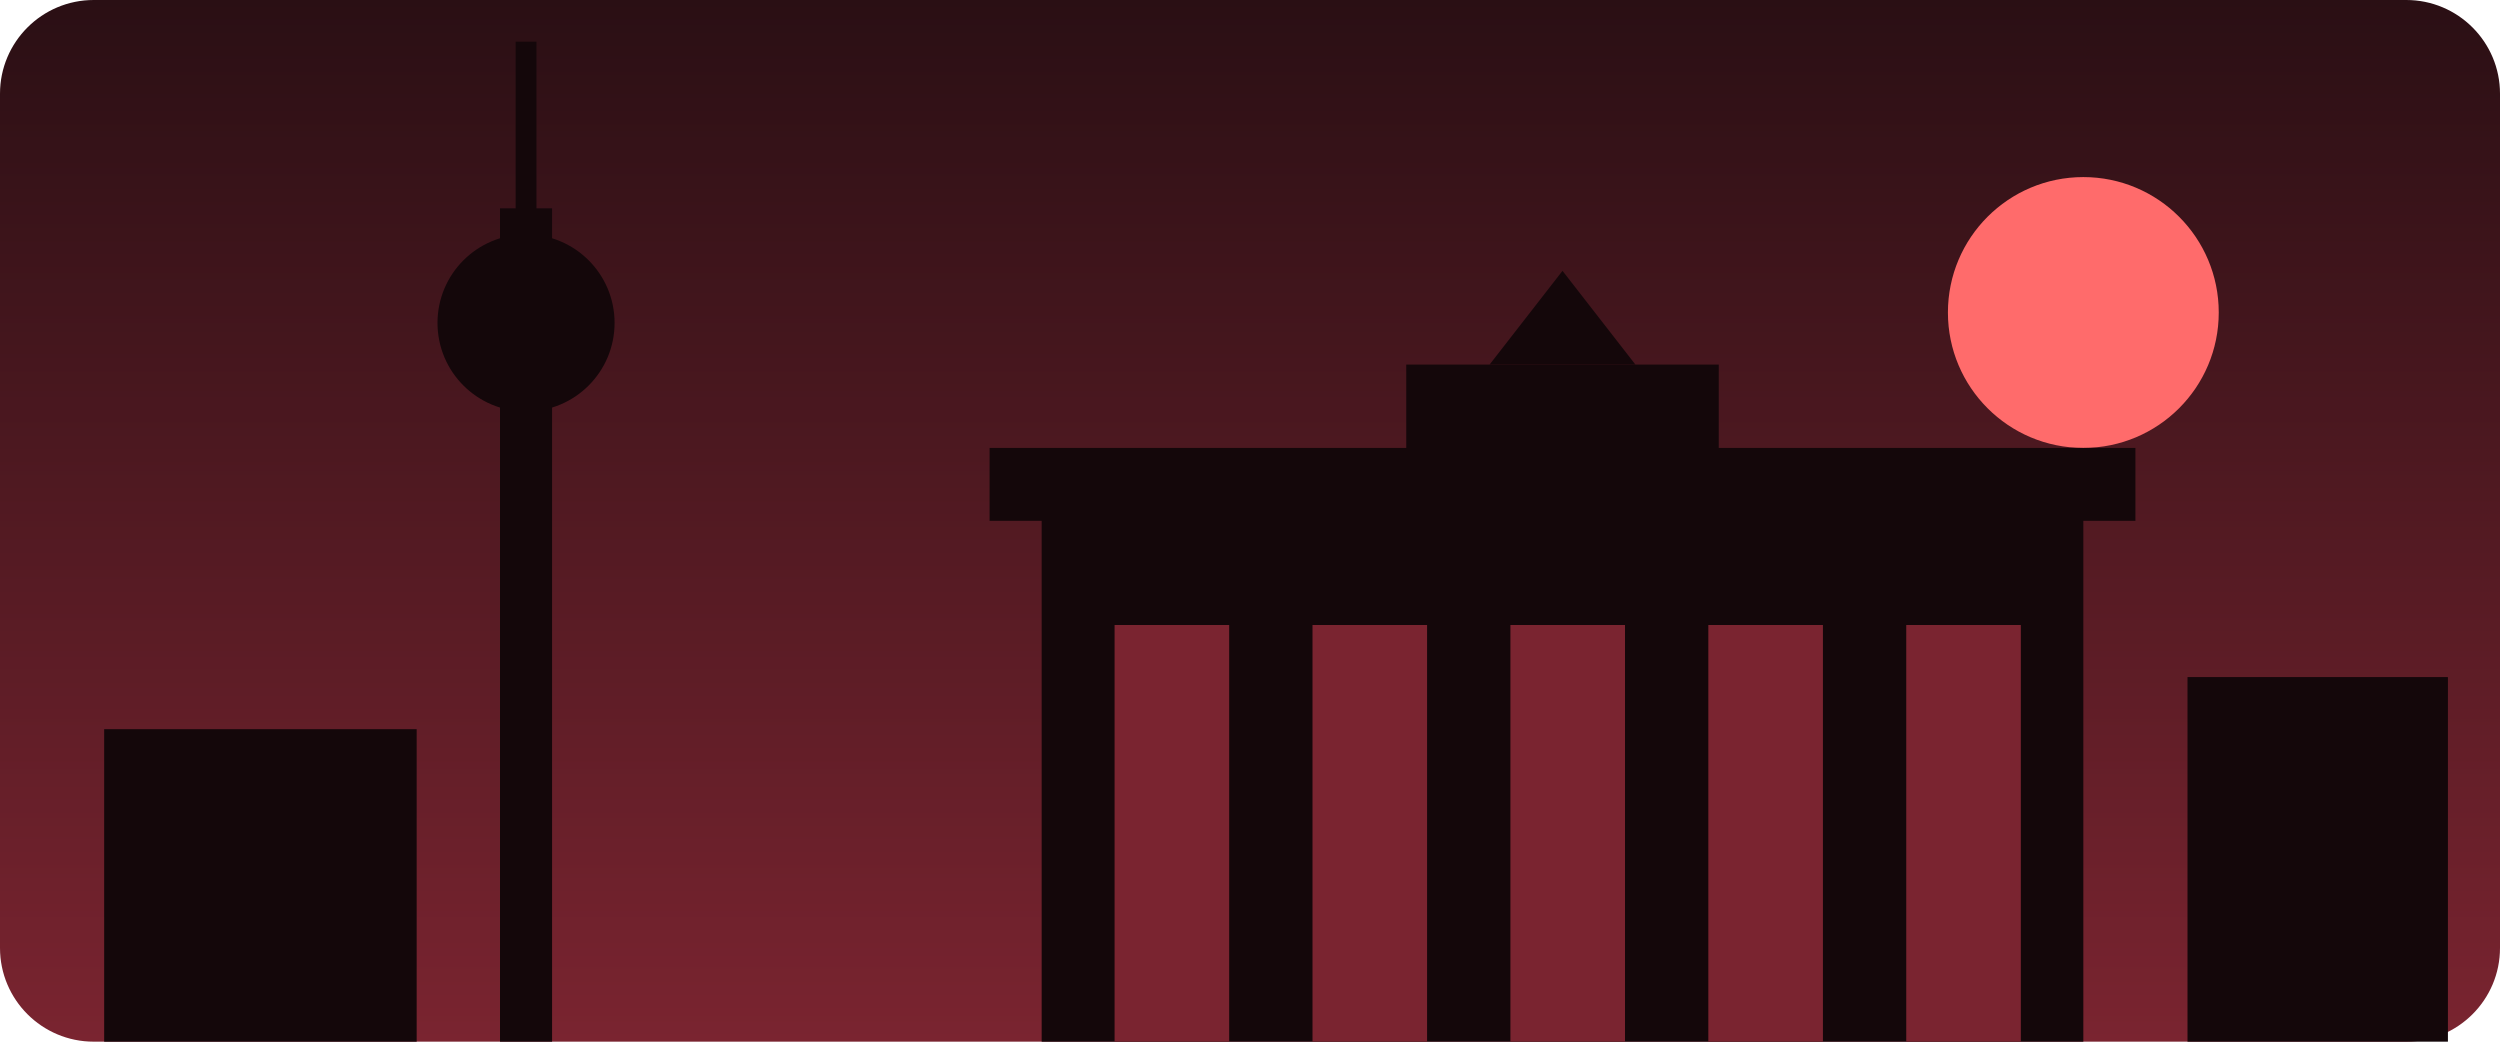
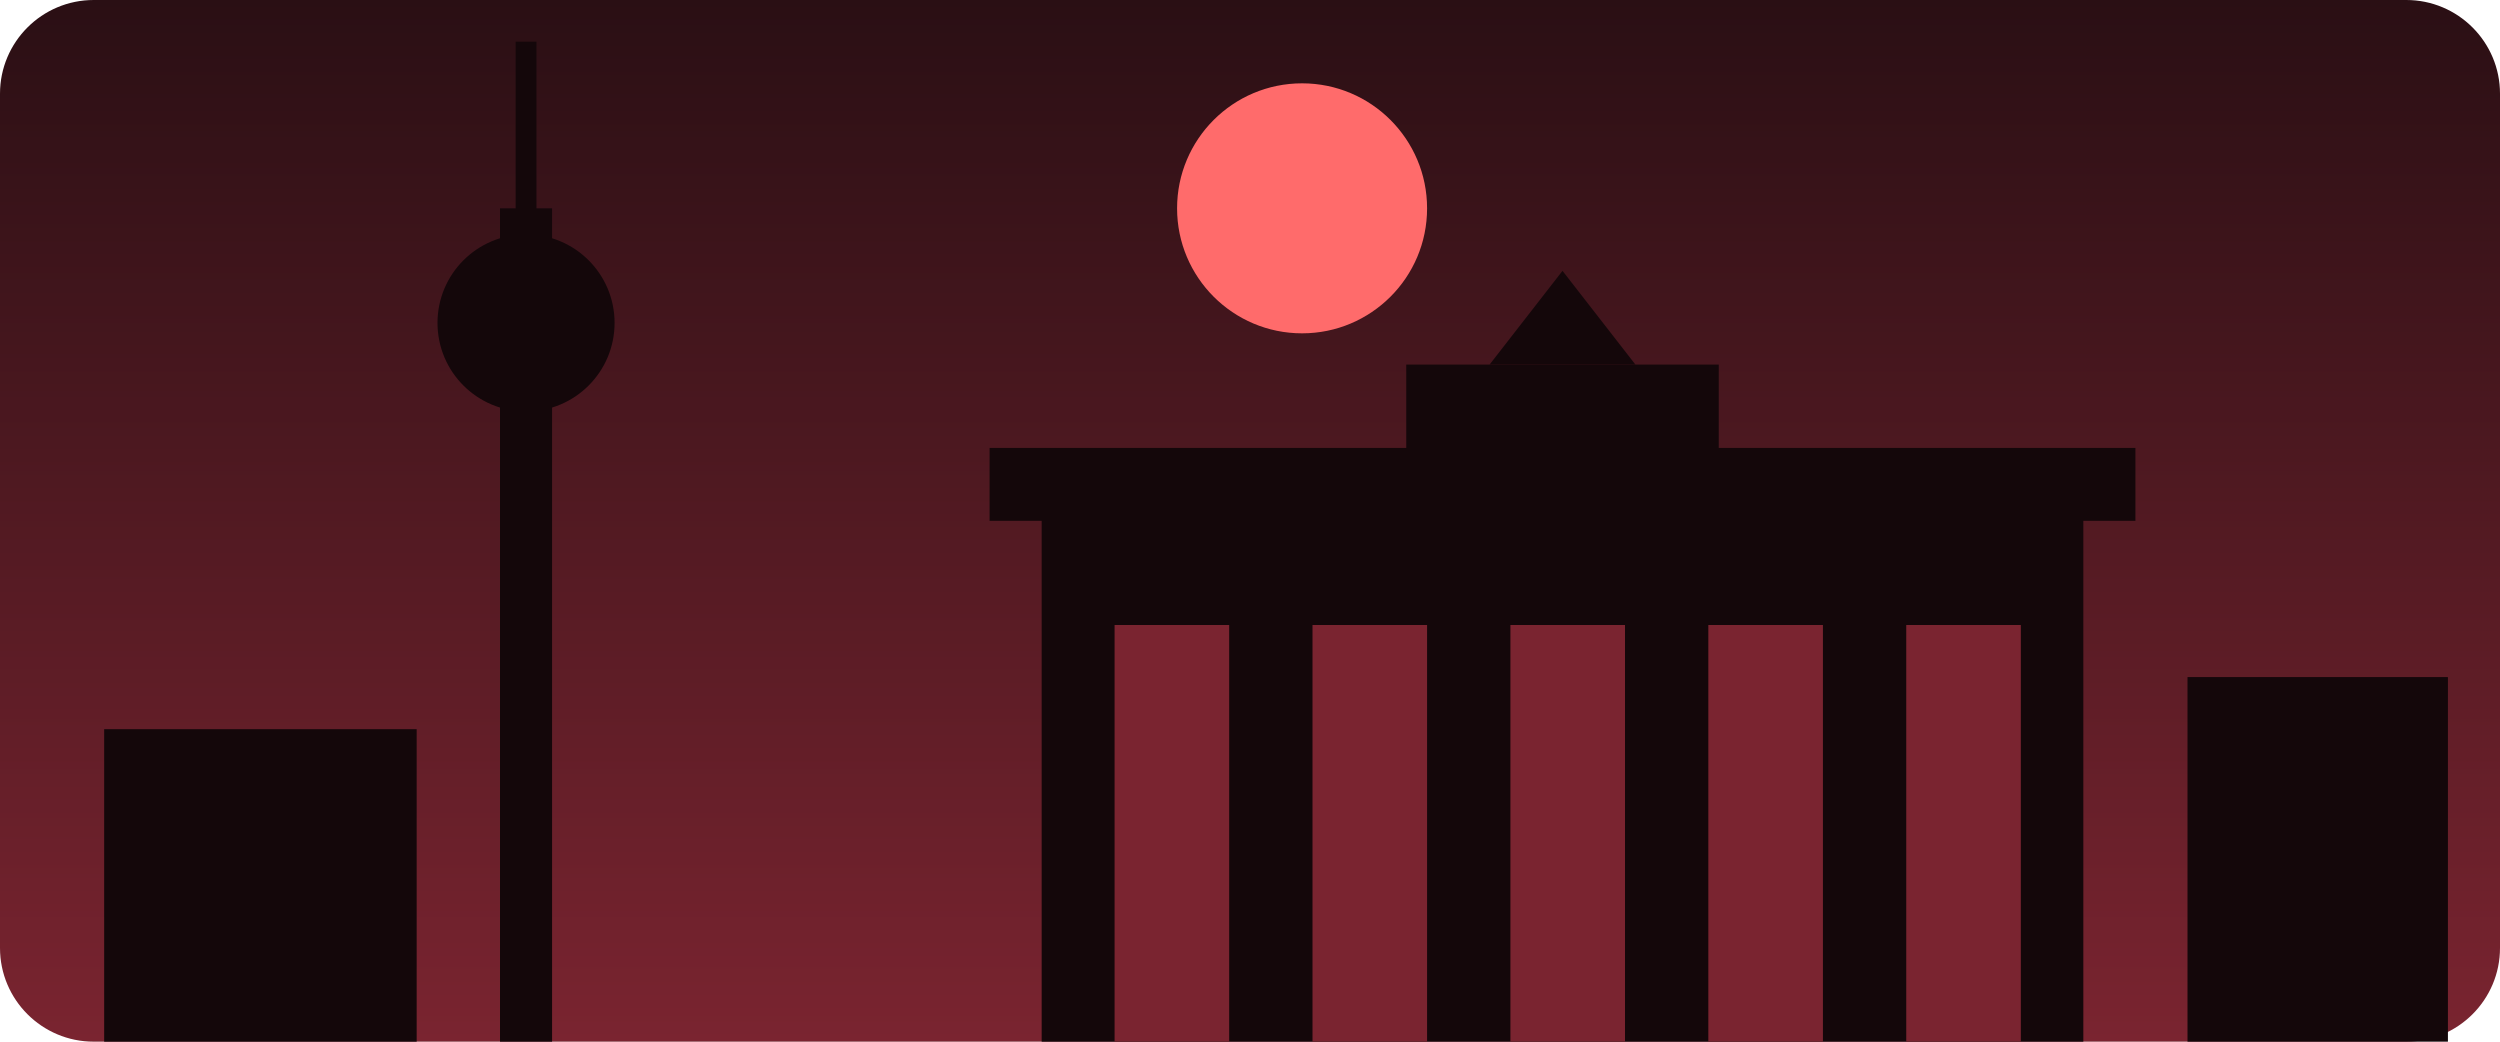
<svg xmlns="http://www.w3.org/2000/svg" viewBox="0 0 480 200" width="480" height="200">
  <defs>
    <linearGradient id="sky" x1="0" y1="0" x2="0" y2="1">
      <stop offset="0" stop-color="#2a0f14" />
      <stop offset="1" stop-color="#7a2430" />
    </linearGradient>
  </defs>
  <rect width="480" height="200" rx="18" fill="url(#sky)" />
-   <circle cx="400" cy="60" r="26" fill="#ff6b6b" />
+   <circle cx="250" cy="40" r="24" fill="#ff6b6b" />
  <g fill="#14070a">
    <rect x="96" y="40" width="10" height="160" />
    <circle cx="101" cy="62" r="17" />
    <rect x="99" y="8" width="4" height="40" />
    <rect x="200" y="96" width="200" height="104" />
    <rect x="190" y="86" width="220" height="14" />
    <rect x="270" y="70" width="60" height="18" />
    <path d="M286 70 L300 52 L314 70 Z" />
    <rect x="20" y="140" width="60" height="60" />
    <rect x="420" y="130" width="50" height="70" />
  </g>
  <g fill="#7a2430">
    <rect x="214" y="120" width="22" height="80" />
    <rect x="252" y="120" width="22" height="80" />
    <rect x="290" y="120" width="22" height="80" />
    <rect x="328" y="120" width="22" height="80" />
    <rect x="366" y="120" width="22" height="80" />
  </g>
</svg>
